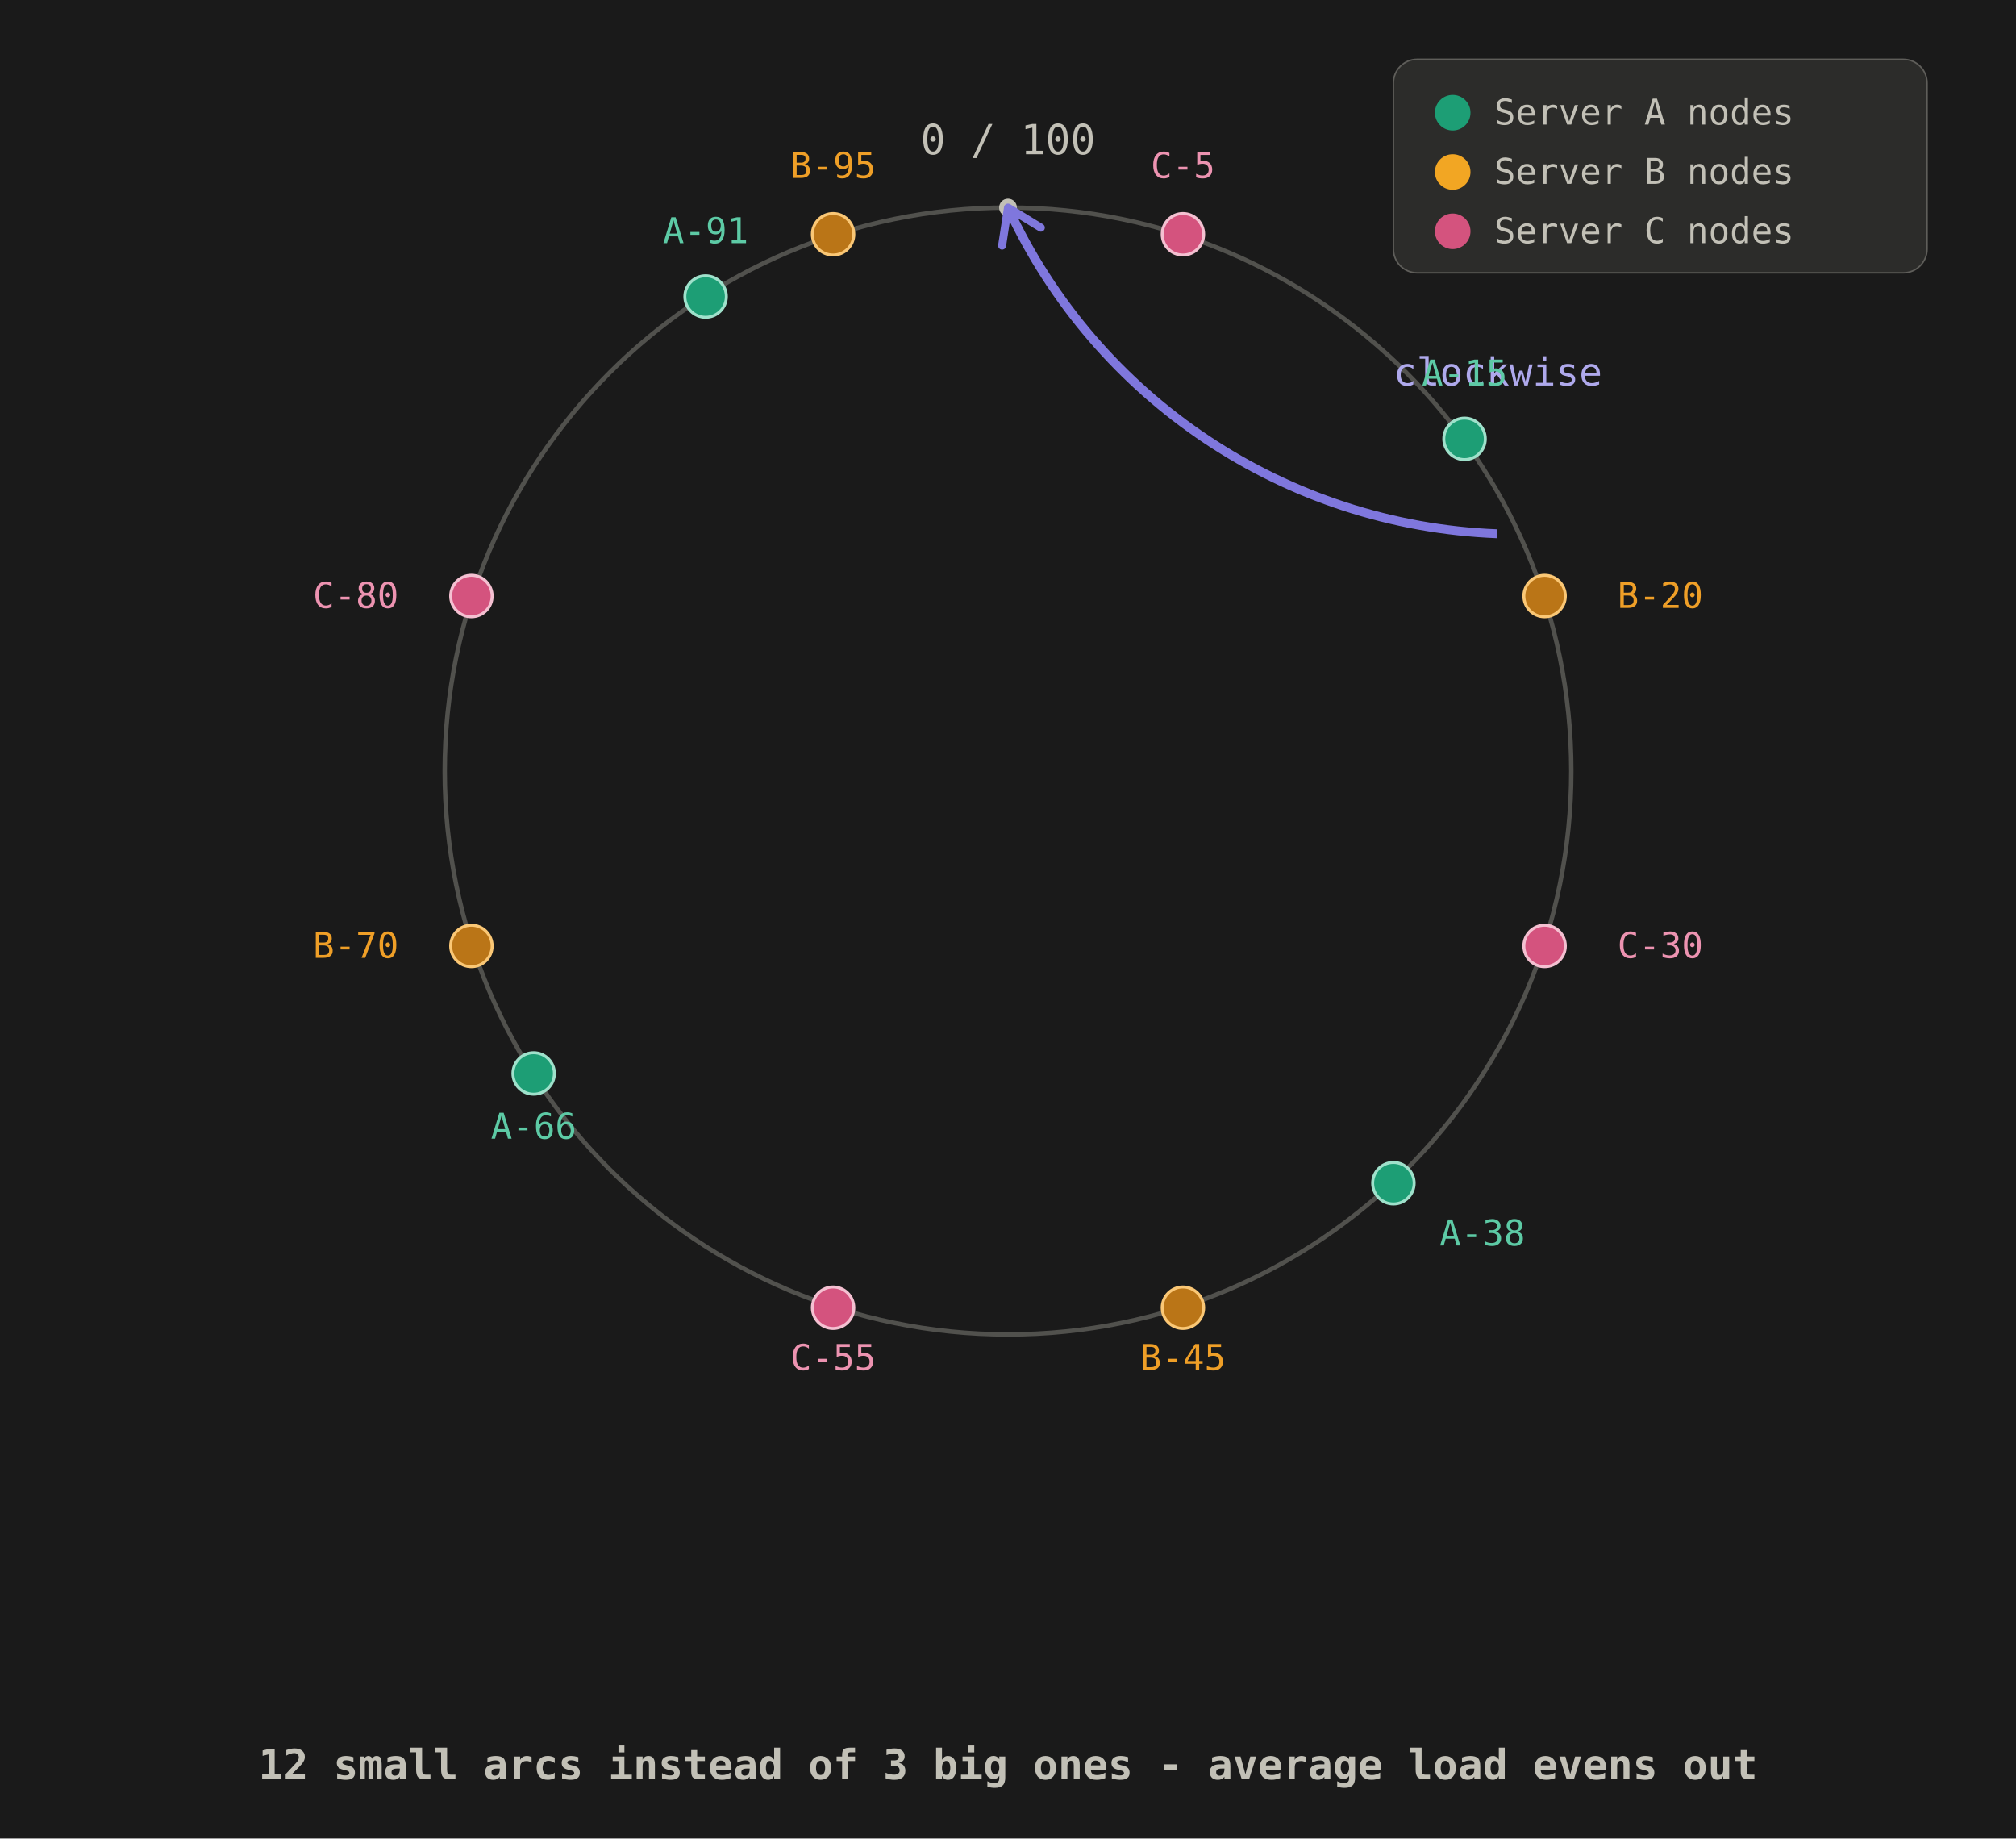
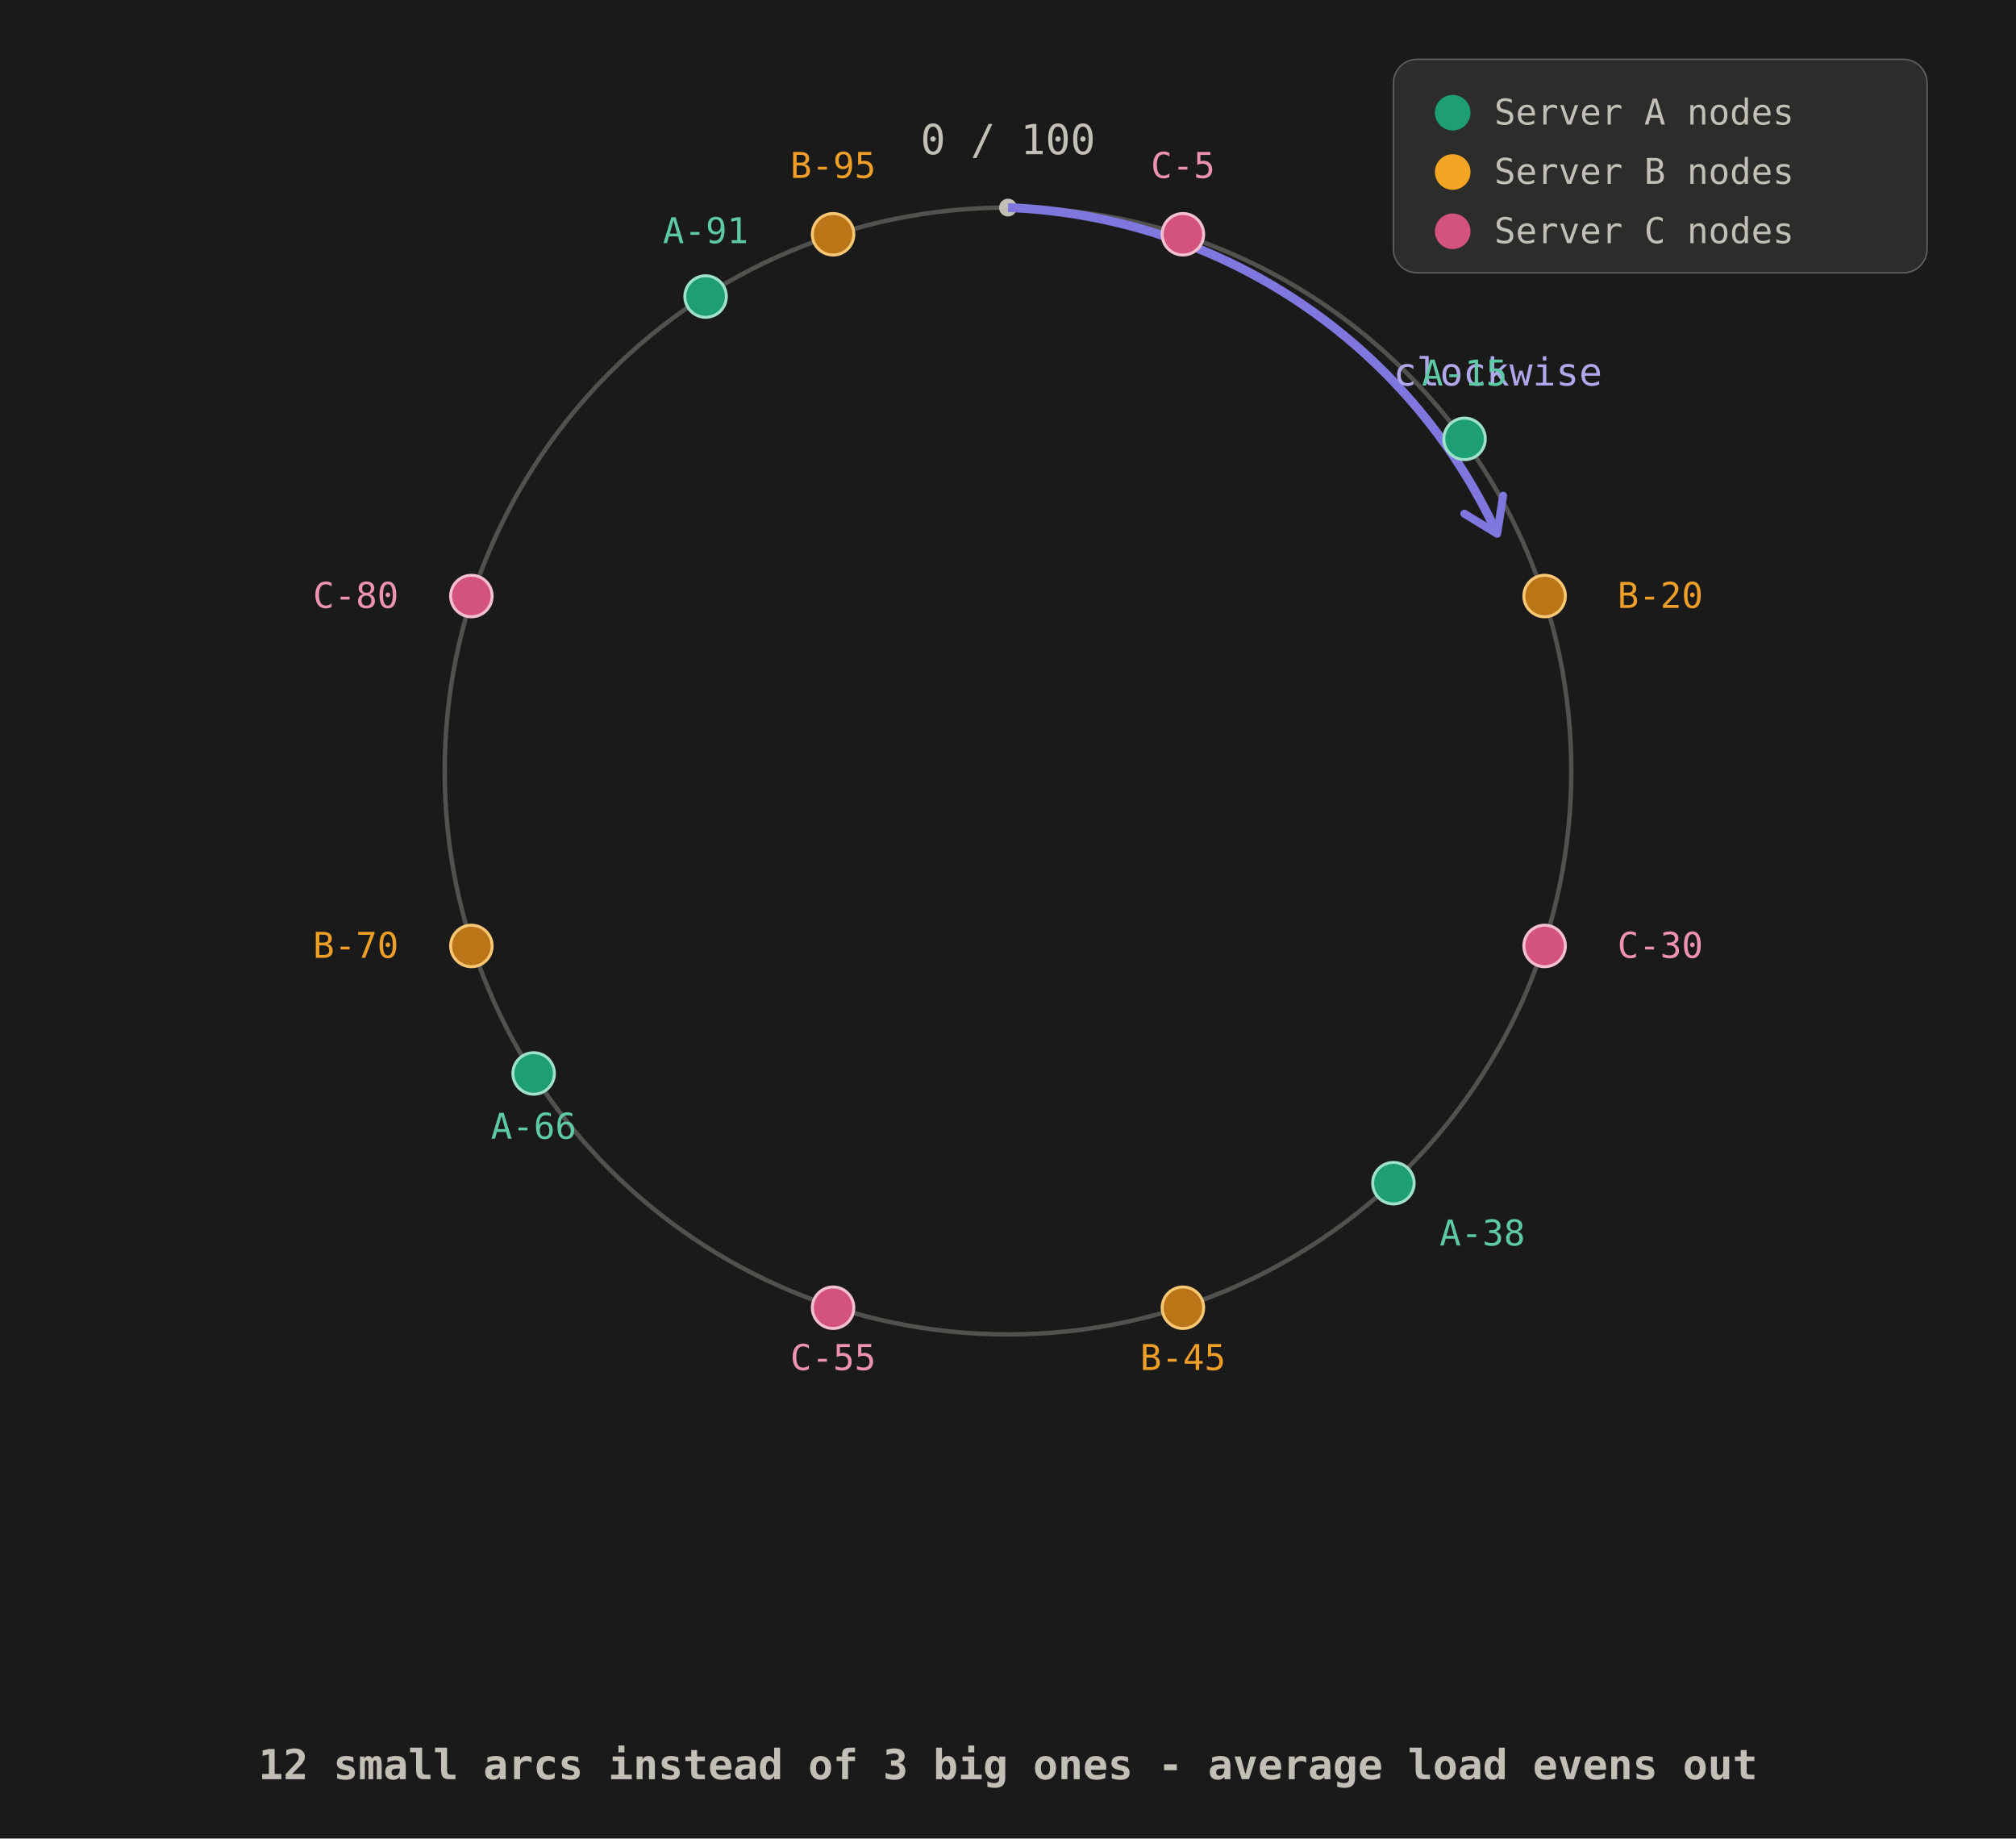
<svg xmlns="http://www.w3.org/2000/svg" width="680" height="620" viewBox="0 0 680 620">
  <rect width="680" height="620" fill="#1a1a1a" />
  <defs>
    <marker id="arrow-p" viewBox="0 0 10 10" refX="8" refY="5" markerWidth="6" markerHeight="6" orient="auto-start-reverse">
      <path d="M2 1L8 5L2 9" fill="none" stroke="#7F77DD" stroke-width="1.5" stroke-linecap="round" stroke-linejoin="round" />
    </marker>
  </defs>
  <circle cx="340" cy="260" r="190" fill="none" stroke="#888780" stroke-width="1.5" opacity="0.5" />
  <circle cx="340" cy="70" r="3" fill="#c2c0b6" />
  <text x="340" y="52" text-anchor="middle" font-family="monospace" font-size="14" fill="#c2c0b6">0 / 100</text>
-   <path d="M 505 180 A 190 190 0 0 1 340 70" fill="none" stroke="#7F77DD" stroke-width="3" marker-end="url(#arrow-p)" />
+   <path d="M 340 70 A 190 190 0 0 1 505 180" fill="none" stroke="#7F77DD" stroke-width="3" marker-end="url(#arrow-p)" />
  <text x="470" y="130" font-family="monospace" font-size="13" fill="#AFA9EC">clockwise</text>
  <circle cx="494" cy="148" r="7" fill="#1D9E75" stroke="#9FE1CB" stroke-width="1" />
  <circle cx="470" cy="399" r="7" fill="#1D9E75" stroke="#9FE1CB" stroke-width="1" />
  <circle cx="180" cy="362" r="7" fill="#1D9E75" stroke="#9FE1CB" stroke-width="1" />
  <circle cx="238" cy="100" r="7" fill="#1D9E75" stroke="#9FE1CB" stroke-width="1" />
  <text x="494" y="130" text-anchor="middle" font-family="monospace" font-size="12" fill="#5DCAA5">A-15</text>
  <text x="500" y="420" text-anchor="middle" font-family="monospace" font-size="12" fill="#5DCAA5">A-38</text>
  <text x="180" y="384" text-anchor="middle" font-family="monospace" font-size="12" fill="#5DCAA5">A-66</text>
  <text x="238" y="82" text-anchor="middle" font-family="monospace" font-size="12" fill="#5DCAA5">A-91</text>
  <circle cx="521" cy="201" r="7" fill="#BA7517" stroke="#FAC775" stroke-width="1" />
  <circle cx="399" cy="441" r="7" fill="#BA7517" stroke="#FAC775" stroke-width="1" />
  <circle cx="159" cy="319" r="7" fill="#BA7517" stroke="#FAC775" stroke-width="1" />
  <circle cx="281" cy="79" r="7" fill="#BA7517" stroke="#FAC775" stroke-width="1" />
  <text x="560" y="205" text-anchor="middle" font-family="monospace" font-size="12" fill="#EF9F27">B-20</text>
  <text x="399" y="462" text-anchor="middle" font-family="monospace" font-size="12" fill="#EF9F27">B-45</text>
  <text x="120" y="323" text-anchor="middle" font-family="monospace" font-size="12" fill="#EF9F27">B-70</text>
  <text x="281" y="60" text-anchor="middle" font-family="monospace" font-size="12" fill="#EF9F27">B-95</text>
  <circle cx="399" cy="79" r="7" fill="#D4537E" stroke="#F4C0D1" stroke-width="1" />
  <circle cx="521" cy="319" r="7" fill="#D4537E" stroke="#F4C0D1" stroke-width="1" />
  <circle cx="281" cy="441" r="7" fill="#D4537E" stroke="#F4C0D1" stroke-width="1" />
  <circle cx="159" cy="201" r="7" fill="#D4537E" stroke="#F4C0D1" stroke-width="1" />
  <text x="399" y="60" text-anchor="middle" font-family="monospace" font-size="12" fill="#ED93B1">C-5</text>
  <text x="560" y="323" text-anchor="middle" font-family="monospace" font-size="12" fill="#ED93B1">C-30</text>
  <text x="281" y="462" text-anchor="middle" font-family="monospace" font-size="12" fill="#ED93B1">C-55</text>
  <text x="120" y="205" text-anchor="middle" font-family="monospace" font-size="12" fill="#ED93B1">C-80</text>
  <rect x="470" y="20" width="180" height="72" rx="8" fill="#2C2C2A" stroke="#5f5e5a" stroke-width="0.5" />
  <circle cx="490" cy="38" r="6" fill="#1D9E75" />
  <text x="504" y="42" font-family="monospace" font-size="12" fill="#c2c0b6">Server A nodes</text>
  <circle cx="490" cy="58" r="6" fill="#F2A623" />
  <text x="504" y="62" font-family="monospace" font-size="12" fill="#c2c0b6">Server B nodes</text>
  <circle cx="490" cy="78" r="6" fill="#D4537E" />
  <text x="504" y="82" font-family="monospace" font-size="12" fill="#c2c0b6">Server C nodes</text>
  <text x="340" y="600" text-anchor="middle" font-family="monospace" font-size="14" font-weight="bold" fill="#c2c0b6">12 small arcs instead of 3 big ones - average load evens out</text>
</svg>
